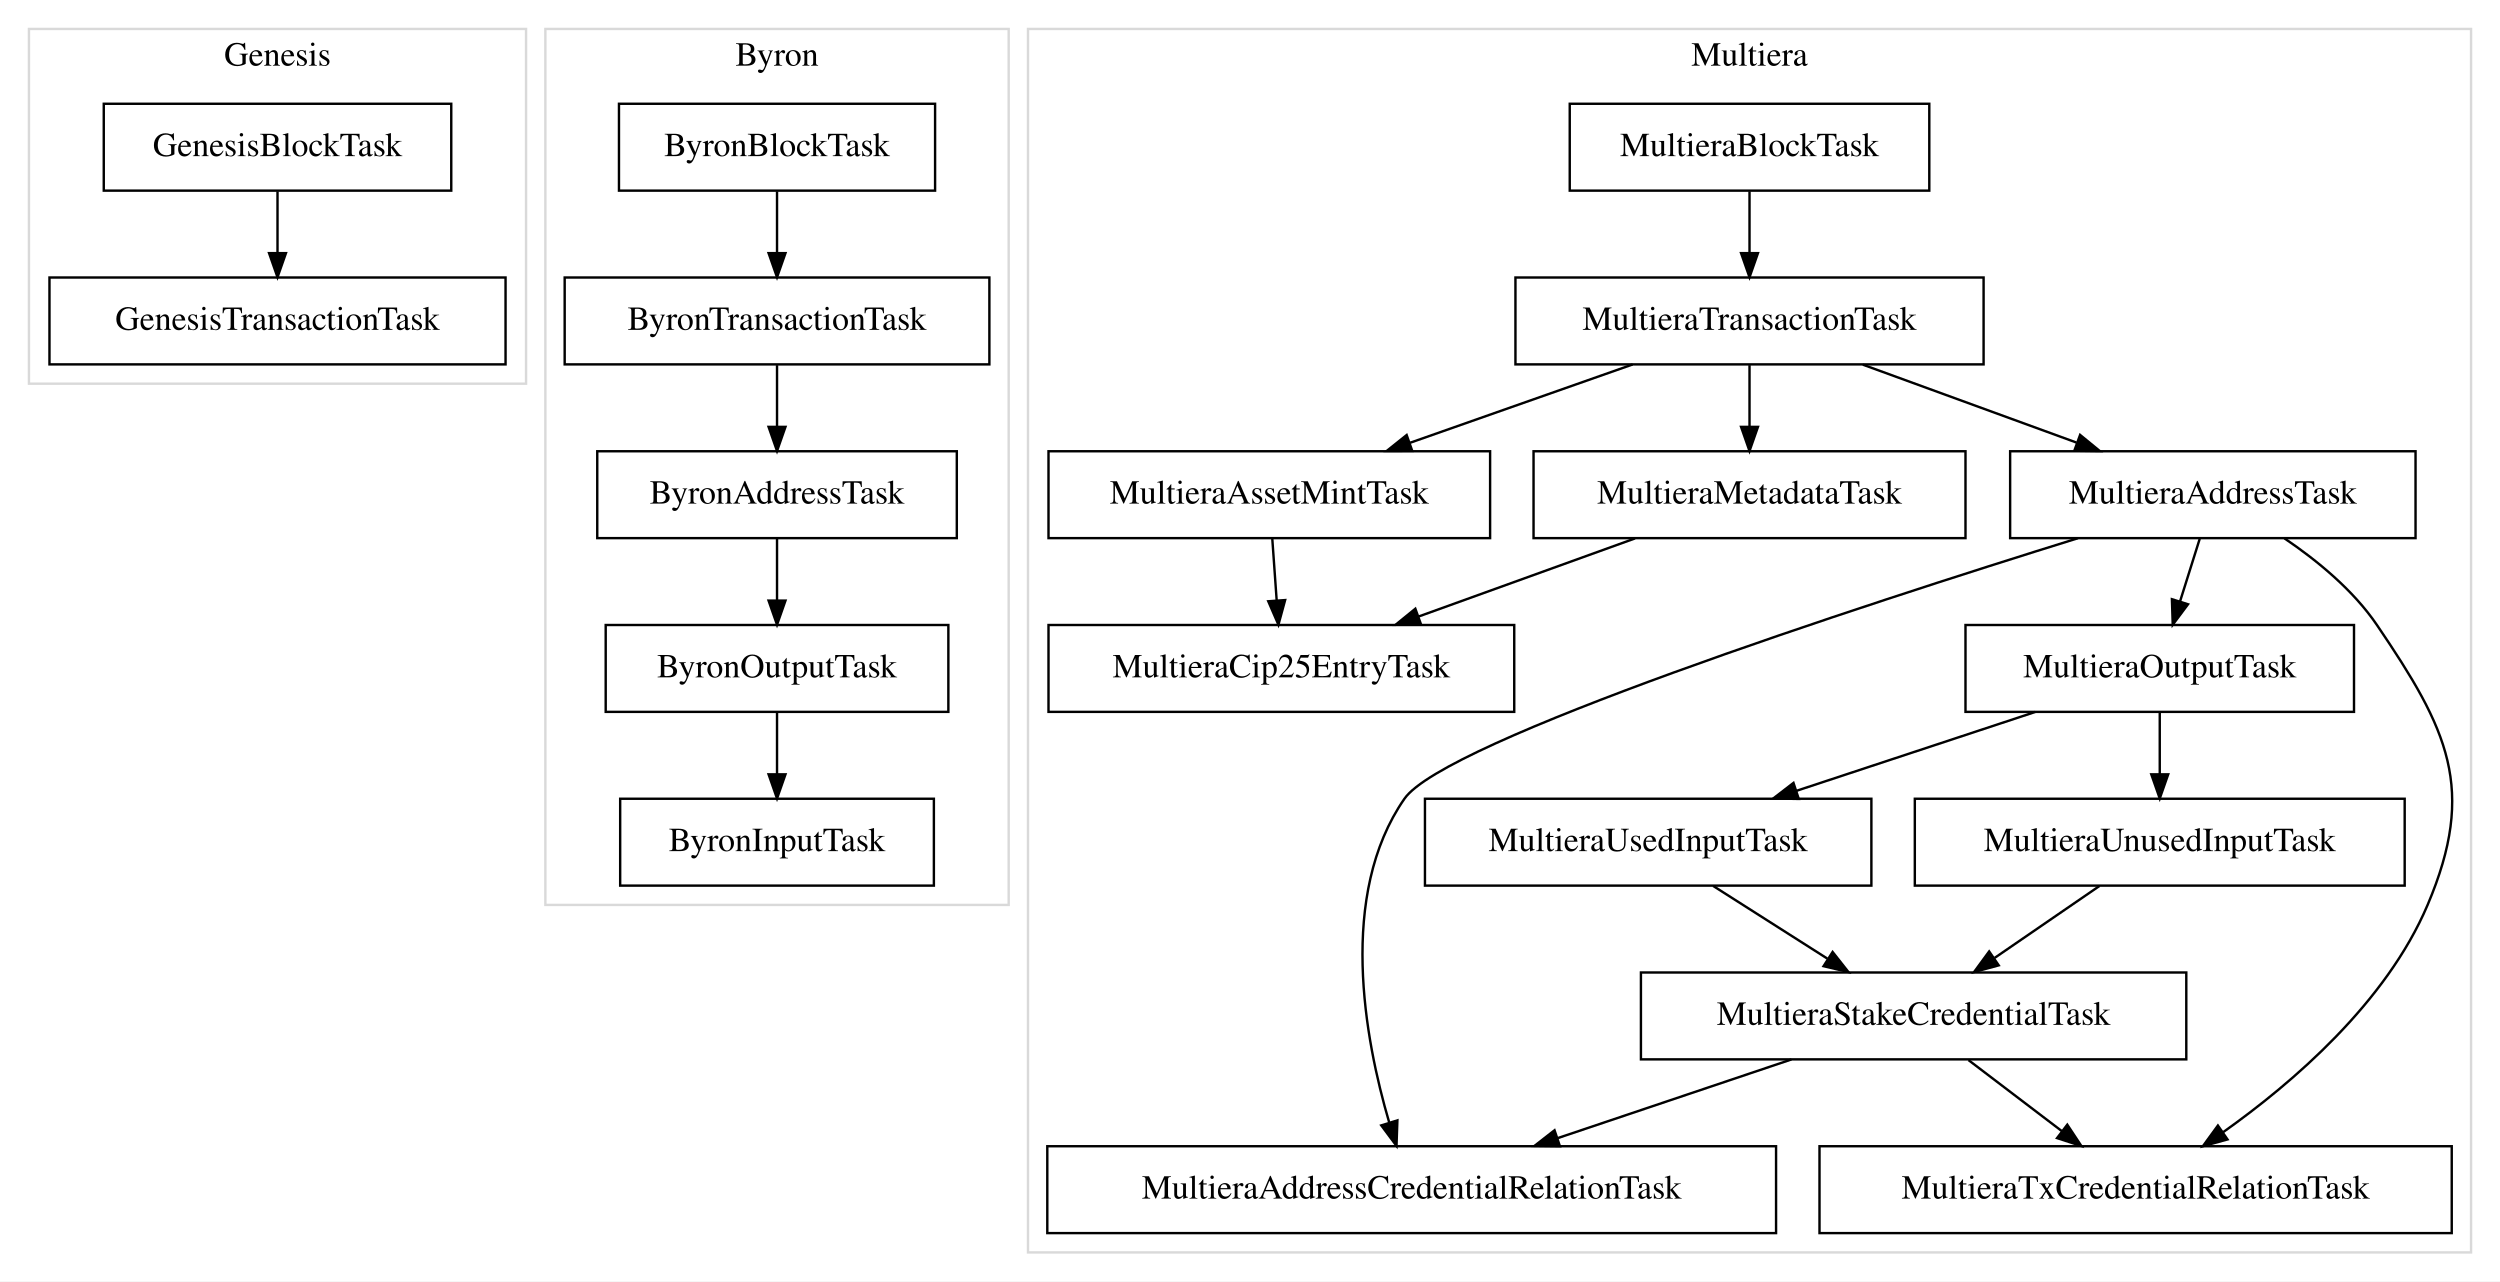
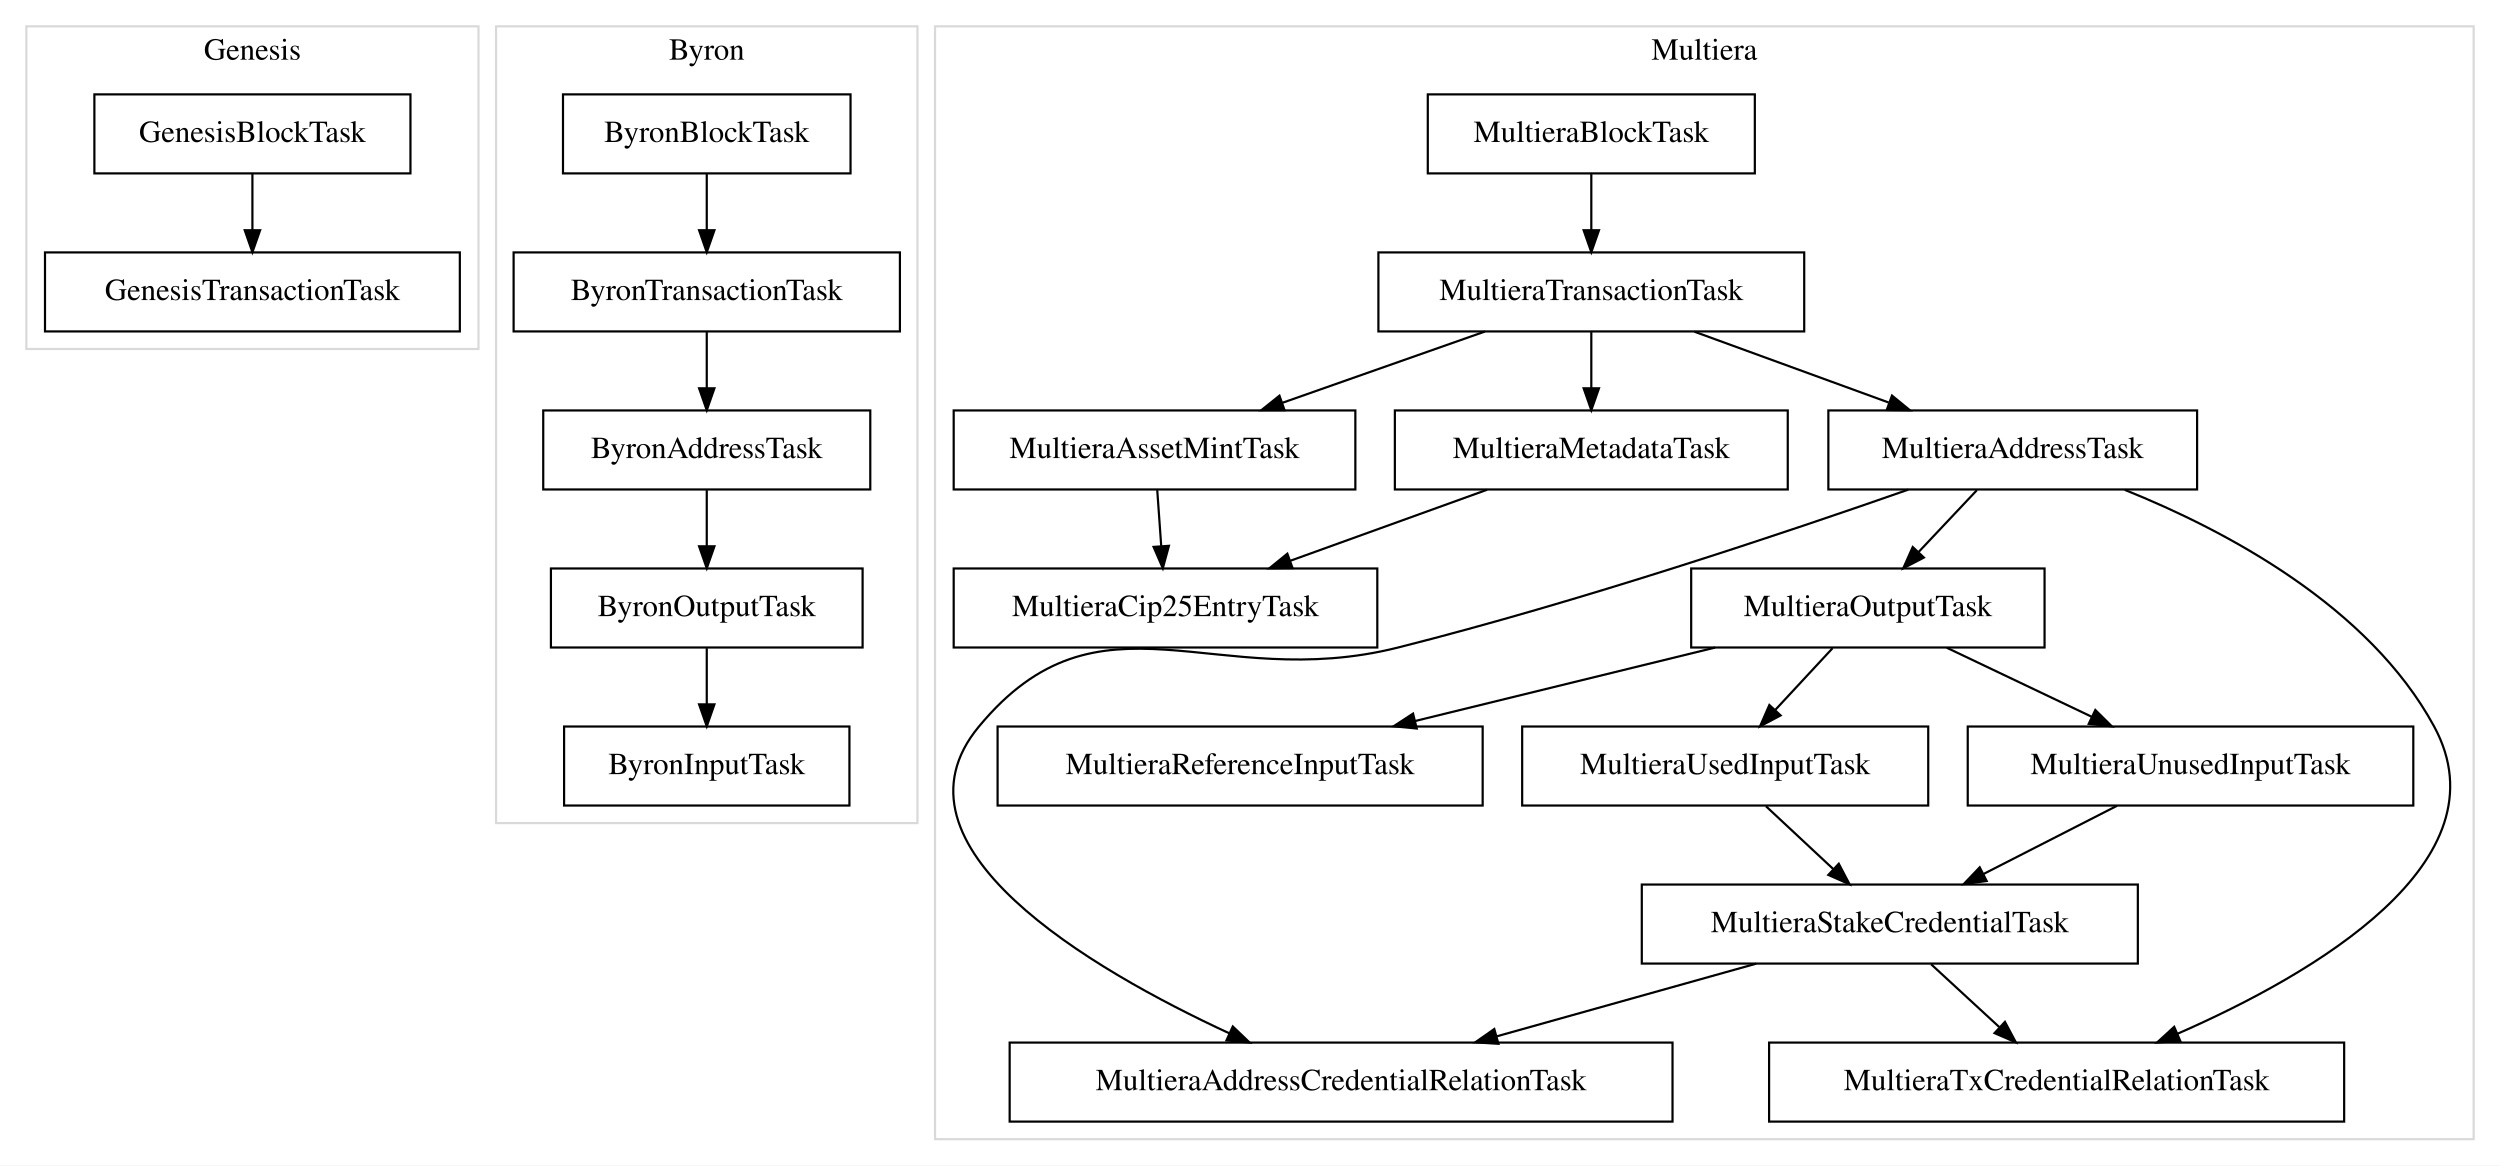
- <svg xmlns="http://www.w3.org/2000/svg" width="1036pt" height="531pt" viewBox="0.00 0.00 1036.00 531.00">
+ <svg xmlns="http://www.w3.org/2000/svg" width="1139pt" height="531pt" viewBox="0.00 0.00 1139.00 531.00">
  <g id="graph0" class="graph" transform="scale(1 1) rotate(0) translate(4 527)">
-     <polygon fill="white" stroke="transparent" points="-4,4 -4,-527 1032,-527 1032,4 -4,4" />
+     <polygon fill="white" stroke="transparent" points="-4,4 -4,-527 1135,-527 1135,4 -4,4" />
    <g id="clust1" class="cluster">
      <polygon fill="none" stroke="#d9d9d9" points="8,-368 8,-515 214,-515 214,-368 8,-368" />
      <text text-anchor="middle" x="111" y="-499.8" font-family="Times,serif" font-size="14.00">Genesis</text>
    </g>
    <g id="clust2" class="cluster">
      <polygon fill="none" stroke="#d9d9d9" points="222,-152 222,-515 414,-515 414,-152 222,-152" />
      <text text-anchor="middle" x="318" y="-499.8" font-family="Times,serif" font-size="14.00">Byron</text>
    </g>
    <g id="clust3" class="cluster">
-       <polygon fill="none" stroke="#d9d9d9" points="422,-8 422,-515 1020,-515 1020,-8 422,-8" />
-       <text text-anchor="middle" x="721" y="-499.8" font-family="Times,serif" font-size="14.00">Multiera</text>
+       <polygon fill="none" stroke="#d9d9d9" points="422,-8 422,-515 1123,-515 1123,-8 422,-8" />
+       <text text-anchor="middle" x="772.5" y="-499.8" font-family="Times,serif" font-size="14.00">Multiera</text>
    </g>
    <g id="node1" class="node">
      <polygon fill="none" stroke="black" points="183,-484 39,-484 39,-448 183,-448 183,-484" />
      <text text-anchor="middle" x="111" y="-462.3" font-family="Times,serif" font-size="14.00">GenesisBlockTask</text>
    </g>
    <g id="node2" class="node">
      <polygon fill="none" stroke="black" points="205.5,-412 16.5,-412 16.5,-376 205.5,-376 205.5,-412" />
      <text text-anchor="middle" x="111" y="-390.3" font-family="Times,serif" font-size="14.00">GenesisTransactionTask</text>
    </g>
    <g id="edge1" class="edge">
      <path fill="none" stroke="black" d="M111,-447.7C111,-439.98 111,-430.71 111,-422.11" />
      <polygon fill="black" stroke="black" points="114.5,-422.1 111,-412.1 107.5,-422.1 114.5,-422.1" />
    </g>
    <g id="node3" class="node">
      <polygon fill="none" stroke="black" points="383.5,-484 252.5,-484 252.5,-448 383.5,-448 383.5,-484" />
      <text text-anchor="middle" x="318" y="-462.3" font-family="Times,serif" font-size="14.00">ByronBlockTask</text>
    </g>
    <g id="node4" class="node">
      <polygon fill="none" stroke="black" points="406,-412 230,-412 230,-376 406,-376 406,-412" />
      <text text-anchor="middle" x="318" y="-390.3" font-family="Times,serif" font-size="14.00">ByronTransactionTask</text>
    </g>
    <g id="edge2" class="edge">
      <path fill="none" stroke="black" d="M318,-447.7C318,-439.98 318,-430.71 318,-422.11" />
      <polygon fill="black" stroke="black" points="321.5,-422.1 318,-412.1 314.5,-422.1 321.5,-422.1" />
    </g>
    <g id="node5" class="node">
      <polygon fill="none" stroke="black" points="392.5,-340 243.5,-340 243.5,-304 392.5,-304 392.5,-340" />
      <text text-anchor="middle" x="318" y="-318.3" font-family="Times,serif" font-size="14.00">ByronAddressTask</text>
    </g>
    <g id="edge3" class="edge">
      <path fill="none" stroke="black" d="M318,-375.7C318,-367.98 318,-358.71 318,-350.11" />
      <polygon fill="black" stroke="black" points="321.5,-350.1 318,-340.1 314.5,-350.1 321.5,-350.1" />
    </g>
    <g id="node6" class="node">
      <polygon fill="none" stroke="black" points="389,-268 247,-268 247,-232 389,-232 389,-268" />
      <text text-anchor="middle" x="318" y="-246.3" font-family="Times,serif" font-size="14.00">ByronOutputTask</text>
    </g>
    <g id="edge4" class="edge">
      <path fill="none" stroke="black" d="M318,-303.7C318,-295.98 318,-286.71 318,-278.11" />
      <polygon fill="black" stroke="black" points="321.5,-278.1 318,-268.1 314.5,-278.1 321.5,-278.1" />
    </g>
    <g id="node7" class="node">
      <polygon fill="none" stroke="black" points="383,-196 253,-196 253,-160 383,-160 383,-196" />
      <text text-anchor="middle" x="318" y="-174.3" font-family="Times,serif" font-size="14.00">ByronInputTask</text>
    </g>
    <g id="edge5" class="edge">
      <path fill="none" stroke="black" d="M318,-231.7C318,-223.98 318,-214.71 318,-206.11" />
      <polygon fill="black" stroke="black" points="321.5,-206.1 318,-196.1 314.5,-206.1 321.5,-206.1" />
    </g>
    <g id="node8" class="node">
      <polygon fill="none" stroke="black" points="795.5,-484 646.5,-484 646.5,-448 795.5,-448 795.5,-484" />
      <text text-anchor="middle" x="721" y="-462.3" font-family="Times,serif" font-size="14.00">MultieraBlockTask</text>
    </g>
    <g id="node9" class="node">
      <polygon fill="none" stroke="black" points="818,-412 624,-412 624,-376 818,-376 818,-412" />
      <text text-anchor="middle" x="721" y="-390.3" font-family="Times,serif" font-size="14.00">MultieraTransactionTask</text>
    </g>
    <g id="edge6" class="edge">
      <path fill="none" stroke="black" d="M721,-447.7C721,-439.98 721,-430.71 721,-422.11" />
      <polygon fill="black" stroke="black" points="724.5,-422.1 721,-412.1 717.5,-422.1 724.5,-422.1" />
    </g>
    <g id="node10" class="node">
      <polygon fill="none" stroke="black" points="810.5,-340 631.5,-340 631.5,-304 810.5,-304 810.5,-340" />
      <text text-anchor="middle" x="721" y="-318.3" font-family="Times,serif" font-size="14.00">MultieraMetadataTask</text>
    </g>
    <g id="edge7" class="edge">
      <path fill="none" stroke="black" d="M721,-375.7C721,-367.98 721,-358.71 721,-350.11" />
      <polygon fill="black" stroke="black" points="724.5,-350.1 721,-340.1 717.5,-350.1 724.5,-350.1" />
    </g>
    <g id="node11" class="node">
      <polygon fill="none" stroke="black" points="997,-340 829,-340 829,-304 997,-304 997,-340" />
      <text text-anchor="middle" x="913" y="-318.3" font-family="Times,serif" font-size="14.00">MultieraAddressTask</text>
    </g>
    <g id="edge8" class="edge">
      <path fill="none" stroke="black" d="M767.97,-375.88C794.68,-366.14 828.32,-353.87 856.47,-343.61" />
      <polygon fill="black" stroke="black" points="857.99,-346.78 866.18,-340.07 855.59,-340.21 857.99,-346.78" />
    </g>
-     <g id="node18" class="node">
+     <g id="node19" class="node">
      <polygon fill="none" stroke="black" points="613.5,-340 430.5,-340 430.5,-304 613.5,-304 613.5,-340" />
      <text text-anchor="middle" x="522" y="-318.3" font-family="Times,serif" font-size="14.00">MultieraAssetMintTask</text>
    </g>
-     <g id="edge18" class="edge">
+     <g id="edge19" class="edge">
      <path fill="none" stroke="black" d="M672.57,-375.97C644.77,-366.19 609.66,-353.84 580.35,-343.52" />
      <polygon fill="black" stroke="black" points="581.24,-340.13 570.64,-340.11 578.92,-346.73 581.24,-340.13" />
    </g>
-     <g id="node19" class="node">
+     <g id="node20" class="node">
      <polygon fill="none" stroke="black" points="623.5,-268 430.5,-268 430.5,-232 623.5,-232 623.5,-268" />
      <text text-anchor="middle" x="527" y="-246.3" font-family="Times,serif" font-size="14.00">MultieraCip25EntryTask</text>
    </g>
-     <g id="edge19" class="edge">
+     <g id="edge20" class="edge">
      <path fill="none" stroke="black" d="M673.54,-303.88C646.43,-294.09 612.26,-281.77 583.74,-271.47" />
      <polygon fill="black" stroke="black" points="584.9,-268.17 574.3,-268.07 582.52,-274.75 584.9,-268.17" />
    </g>
    <g id="node12" class="node">
-       <polygon fill="none" stroke="black" points="971.5,-268 810.5,-268 810.5,-232 971.5,-232 971.5,-268" />
-       <text text-anchor="middle" x="891" y="-246.3" font-family="Times,serif" font-size="14.00">MultieraOutputTask</text>
+       <polygon fill="none" stroke="black" points="927.5,-268 766.5,-268 766.5,-232 927.5,-232 927.5,-268" />
+       <text text-anchor="middle" x="847" y="-246.3" font-family="Times,serif" font-size="14.00">MultieraOutputTask</text>
    </g>
    <g id="edge9" class="edge">
-       <path fill="none" stroke="black" d="M907.56,-303.7C905.11,-295.9 902.16,-286.51 899.43,-277.83" />
-       <polygon fill="black" stroke="black" points="902.71,-276.59 896.38,-268.1 896.04,-278.69 902.71,-276.59" />
+       <path fill="none" stroke="black" d="M896.69,-303.7C888.69,-295.22 878.93,-284.86 870.18,-275.58" />
+       <polygon fill="black" stroke="black" points="872.53,-272.98 863.13,-268.1 867.44,-277.78 872.53,-272.98" />
+     </g>
+     <g id="node17" class="node">
+       <polygon fill="none" stroke="black" points="758,-52 456,-52 456,-16 758,-16 758,-52" />
+       <text text-anchor="middle" x="607" y="-30.3" font-family="Times,serif" font-size="14.00">MultieraAddressCredentialRelationTask</text>
+     </g>
+     <g id="edge15" class="edge">
+       <path fill="none" stroke="black" d="M865.45,-303.94C810.15,-284.55 715.84,-252.89 633,-232 549.24,-210.88 497.14,-262.5 442,-196 396.89,-141.6 492.5,-85.65 556.17,-56.17" />
+       <polygon fill="black" stroke="black" points="557.66,-59.34 565.31,-52.02 554.76,-52.97 557.66,-59.34" />
+     </g>
+     <g id="node18" class="node">
+       <polygon fill="none" stroke="black" points="1064,-52 802,-52 802,-16 1064,-16 1064,-52" />
+       <text text-anchor="middle" x="933" y="-30.3" font-family="Times,serif" font-size="14.00">MultieraTxCredentialRelationTask</text>
+     </g>
+     <g id="edge17" class="edge">
+       <path fill="none" stroke="black" d="M964.02,-303.83C1010.18,-285.25 1075.33,-250.72 1105,-196 1138.38,-134.44 1050.18,-83.21 988.09,-56.03" />
+       <polygon fill="black" stroke="black" points="989.33,-52.75 978.76,-52.03 986.57,-59.18 989.33,-52.75" />
+     </g>
+     <g id="node13" class="node">
+       <polygon fill="none" stroke="black" points="671.5,-196 450.5,-196 450.5,-160 671.5,-160 671.5,-196" />
+       <text text-anchor="middle" x="561" y="-174.3" font-family="Times,serif" font-size="14.00">MultieraReferenceInputTask</text>
+     </g>
+     <g id="edge10" class="edge">
+       <path fill="none" stroke="black" d="M777.4,-231.97C736.14,-221.87 683.69,-209.03 640.76,-198.52" />
+       <polygon fill="black" stroke="black" points="641.46,-195.09 630.91,-196.11 639.79,-201.89 641.46,-195.09" />
+     </g>
+     <g id="node14" class="node">
+       <polygon fill="none" stroke="black" points="874.5,-196 689.5,-196 689.5,-160 874.5,-160 874.5,-196" />
+       <text text-anchor="middle" x="782" y="-174.3" font-family="Times,serif" font-size="14.00">MultieraUsedInputTask</text>
+     </g>
+     <g id="edge11" class="edge">
+       <path fill="none" stroke="black" d="M830.93,-231.7C823.06,-223.22 813.44,-212.86 804.83,-203.58" />
+       <polygon fill="black" stroke="black" points="807.25,-201.05 797.88,-196.1 802.12,-205.81 807.25,-201.05" />
+     </g>
+     <g id="node15" class="node">
+       <polygon fill="none" stroke="black" points="1095.5,-196 892.5,-196 892.5,-160 1095.5,-160 1095.5,-196" />
+       <text text-anchor="middle" x="994" y="-174.3" font-family="Times,serif" font-size="14.00">MultieraUnusedInputTask</text>
+     </g>
+     <g id="edge12" class="edge">
+       <path fill="none" stroke="black" d="M882.96,-231.88C902.88,-222.39 927.82,-210.51 949.02,-200.42" />
+       <polygon fill="black" stroke="black" points="950.63,-203.53 958.16,-196.07 947.62,-197.21 950.63,-203.53" />
    </g>
    <g id="node16" class="node">
-       <polygon fill="none" stroke="black" points="732,-52 430,-52 430,-16 732,-16 732,-52" />
-       <text text-anchor="middle" x="581" y="-30.3" font-family="Times,serif" font-size="14.00">MultieraAddressCredentialRelationTask</text>
+       <polygon fill="none" stroke="black" points="970,-124 744,-124 744,-88 970,-88 970,-124" />
+       <text text-anchor="middle" x="857" y="-102.3" font-family="Times,serif" font-size="14.00">MultieraStakeCredentialTask</text>
+     </g>
+     <g id="edge13" class="edge">
+       <path fill="none" stroke="black" d="M800.54,-159.7C809.8,-151.05 821.16,-140.45 831.26,-131.03" />
+       <polygon fill="black" stroke="black" points="833.75,-133.49 838.67,-124.1 828.98,-128.37 833.75,-133.49" />
    </g>
    <g id="edge14" class="edge">
-       <path fill="none" stroke="black" d="M857.08,-303.96C766.13,-275.7 594.57,-219.87 578,-196 550.33,-156.15 561.56,-96.34 571.66,-61.94" />
-       <polygon fill="black" stroke="black" points="575.08,-62.72 574.71,-52.14 568.4,-60.64 575.08,-62.72" />
-     </g>
-     <g id="node17" class="node">
-       <polygon fill="none" stroke="black" points="1012,-52 750,-52 750,-16 1012,-16 1012,-52" />
-       <text text-anchor="middle" x="881" y="-30.3" font-family="Times,serif" font-size="14.00">MultieraTxCredentialRelationTask</text>
+       <path fill="none" stroke="black" d="M960.49,-159.88C942.16,-150.51 919.26,-138.81 899.67,-128.8" />
+       <polygon fill="black" stroke="black" points="901.14,-125.62 890.64,-124.19 897.96,-131.86 901.14,-125.62" />
    </g>
    <g id="edge16" class="edge">
-       <path fill="none" stroke="black" d="M942.67,-303.91C956.12,-294.81 971.17,-282.49 981,-268 1010.42,-224.65 1022.46,-200.24 1002,-152 984.87,-111.6 946.2,-78.34 917.15,-57.74" />
-       <polygon fill="black" stroke="black" points="919.08,-54.82 908.86,-52.01 915.1,-60.58 919.08,-54.82" />
+       <path fill="none" stroke="black" d="M796.16,-87.97C760.47,-77.97 715.21,-65.3 677.91,-54.85" />
+       <polygon fill="black" stroke="black" points="678.68,-51.44 668.11,-52.11 676.8,-58.18 678.68,-51.44" />
    </g>
-     <g id="node13" class="node">
-       <polygon fill="none" stroke="black" points="771.5,-196 586.5,-196 586.5,-160 771.5,-160 771.5,-196" />
-       <text text-anchor="middle" x="679" y="-174.3" font-family="Times,serif" font-size="14.00">MultieraUsedInputTask</text>
+     <g id="edge18" class="edge">
+       <path fill="none" stroke="black" d="M875.79,-87.7C885.17,-79.05 896.68,-68.45 906.91,-59.03" />
+       <polygon fill="black" stroke="black" points="909.45,-61.45 914.43,-52.1 904.7,-56.3 909.45,-61.45" />
    </g>
-     <g id="edge10" class="edge">
-       <path fill="none" stroke="black" d="M839.41,-231.97C809.53,-222.1 771.74,-209.62 740.34,-199.25" />
-       <polygon fill="black" stroke="black" points="741.41,-195.92 730.82,-196.11 739.22,-202.57 741.41,-195.92" />
-     </g>
-     <g id="node14" class="node">
-       <polygon fill="none" stroke="black" points="992.5,-196 789.5,-196 789.5,-160 992.5,-160 992.5,-196" />
-       <text text-anchor="middle" x="891" y="-174.3" font-family="Times,serif" font-size="14.00">MultieraUnusedInputTask</text>
-     </g>
-     <g id="edge11" class="edge">
-       <path fill="none" stroke="black" d="M891,-231.7C891,-223.98 891,-214.71 891,-206.11" />
-       <polygon fill="black" stroke="black" points="894.5,-206.1 891,-196.1 887.5,-206.1 894.5,-206.1" />
-     </g>
-     <g id="node15" class="node">
-       <polygon fill="none" stroke="black" points="902,-124 676,-124 676,-88 902,-88 902,-124" />
-       <text text-anchor="middle" x="789" y="-102.3" font-family="Times,serif" font-size="14.00">MultieraStakeCredentialTask</text>
-     </g>
-     <g id="edge12" class="edge">
-       <path fill="none" stroke="black" d="M705.91,-159.88C720.16,-150.81 737.85,-139.55 753.24,-129.76" />
-       <polygon fill="black" stroke="black" points="755.43,-132.51 761.99,-124.19 751.67,-126.61 755.43,-132.51" />
-     </g>
-     <g id="edge13" class="edge">
-       <path fill="none" stroke="black" d="M866.05,-159.88C852.96,-150.89 836.74,-139.76 822.56,-130.03" />
-       <polygon fill="black" stroke="black" points="824.27,-126.96 814.05,-124.19 820.31,-132.73 824.27,-126.96" />
-     </g>
-     <g id="edge15" class="edge">
-       <path fill="none" stroke="black" d="M738.38,-87.97C709.19,-78.14 672.31,-65.73 641.58,-55.39" />
-       <polygon fill="black" stroke="black" points="642.44,-51.98 631.84,-52.11 640.2,-58.62 642.44,-51.98" />
-     </g>
-     <g id="edge17" class="edge">
-       <path fill="none" stroke="black" d="M811.74,-87.7C823.44,-78.8 837.86,-67.82 850.51,-58.2" />
-       <polygon fill="black" stroke="black" points="852.68,-60.94 858.52,-52.1 848.44,-55.37 852.68,-60.94" />
-     </g>
-     <g id="edge20" class="edge">
+     <g id="edge21" class="edge">
      <path fill="none" stroke="black" d="M523.24,-303.7C523.79,-295.98 524.45,-286.71 525.06,-278.11" />
      <polygon fill="black" stroke="black" points="528.56,-278.33 525.78,-268.1 521.57,-277.83 528.56,-278.33" />
    </g>
  </g>
</svg>
